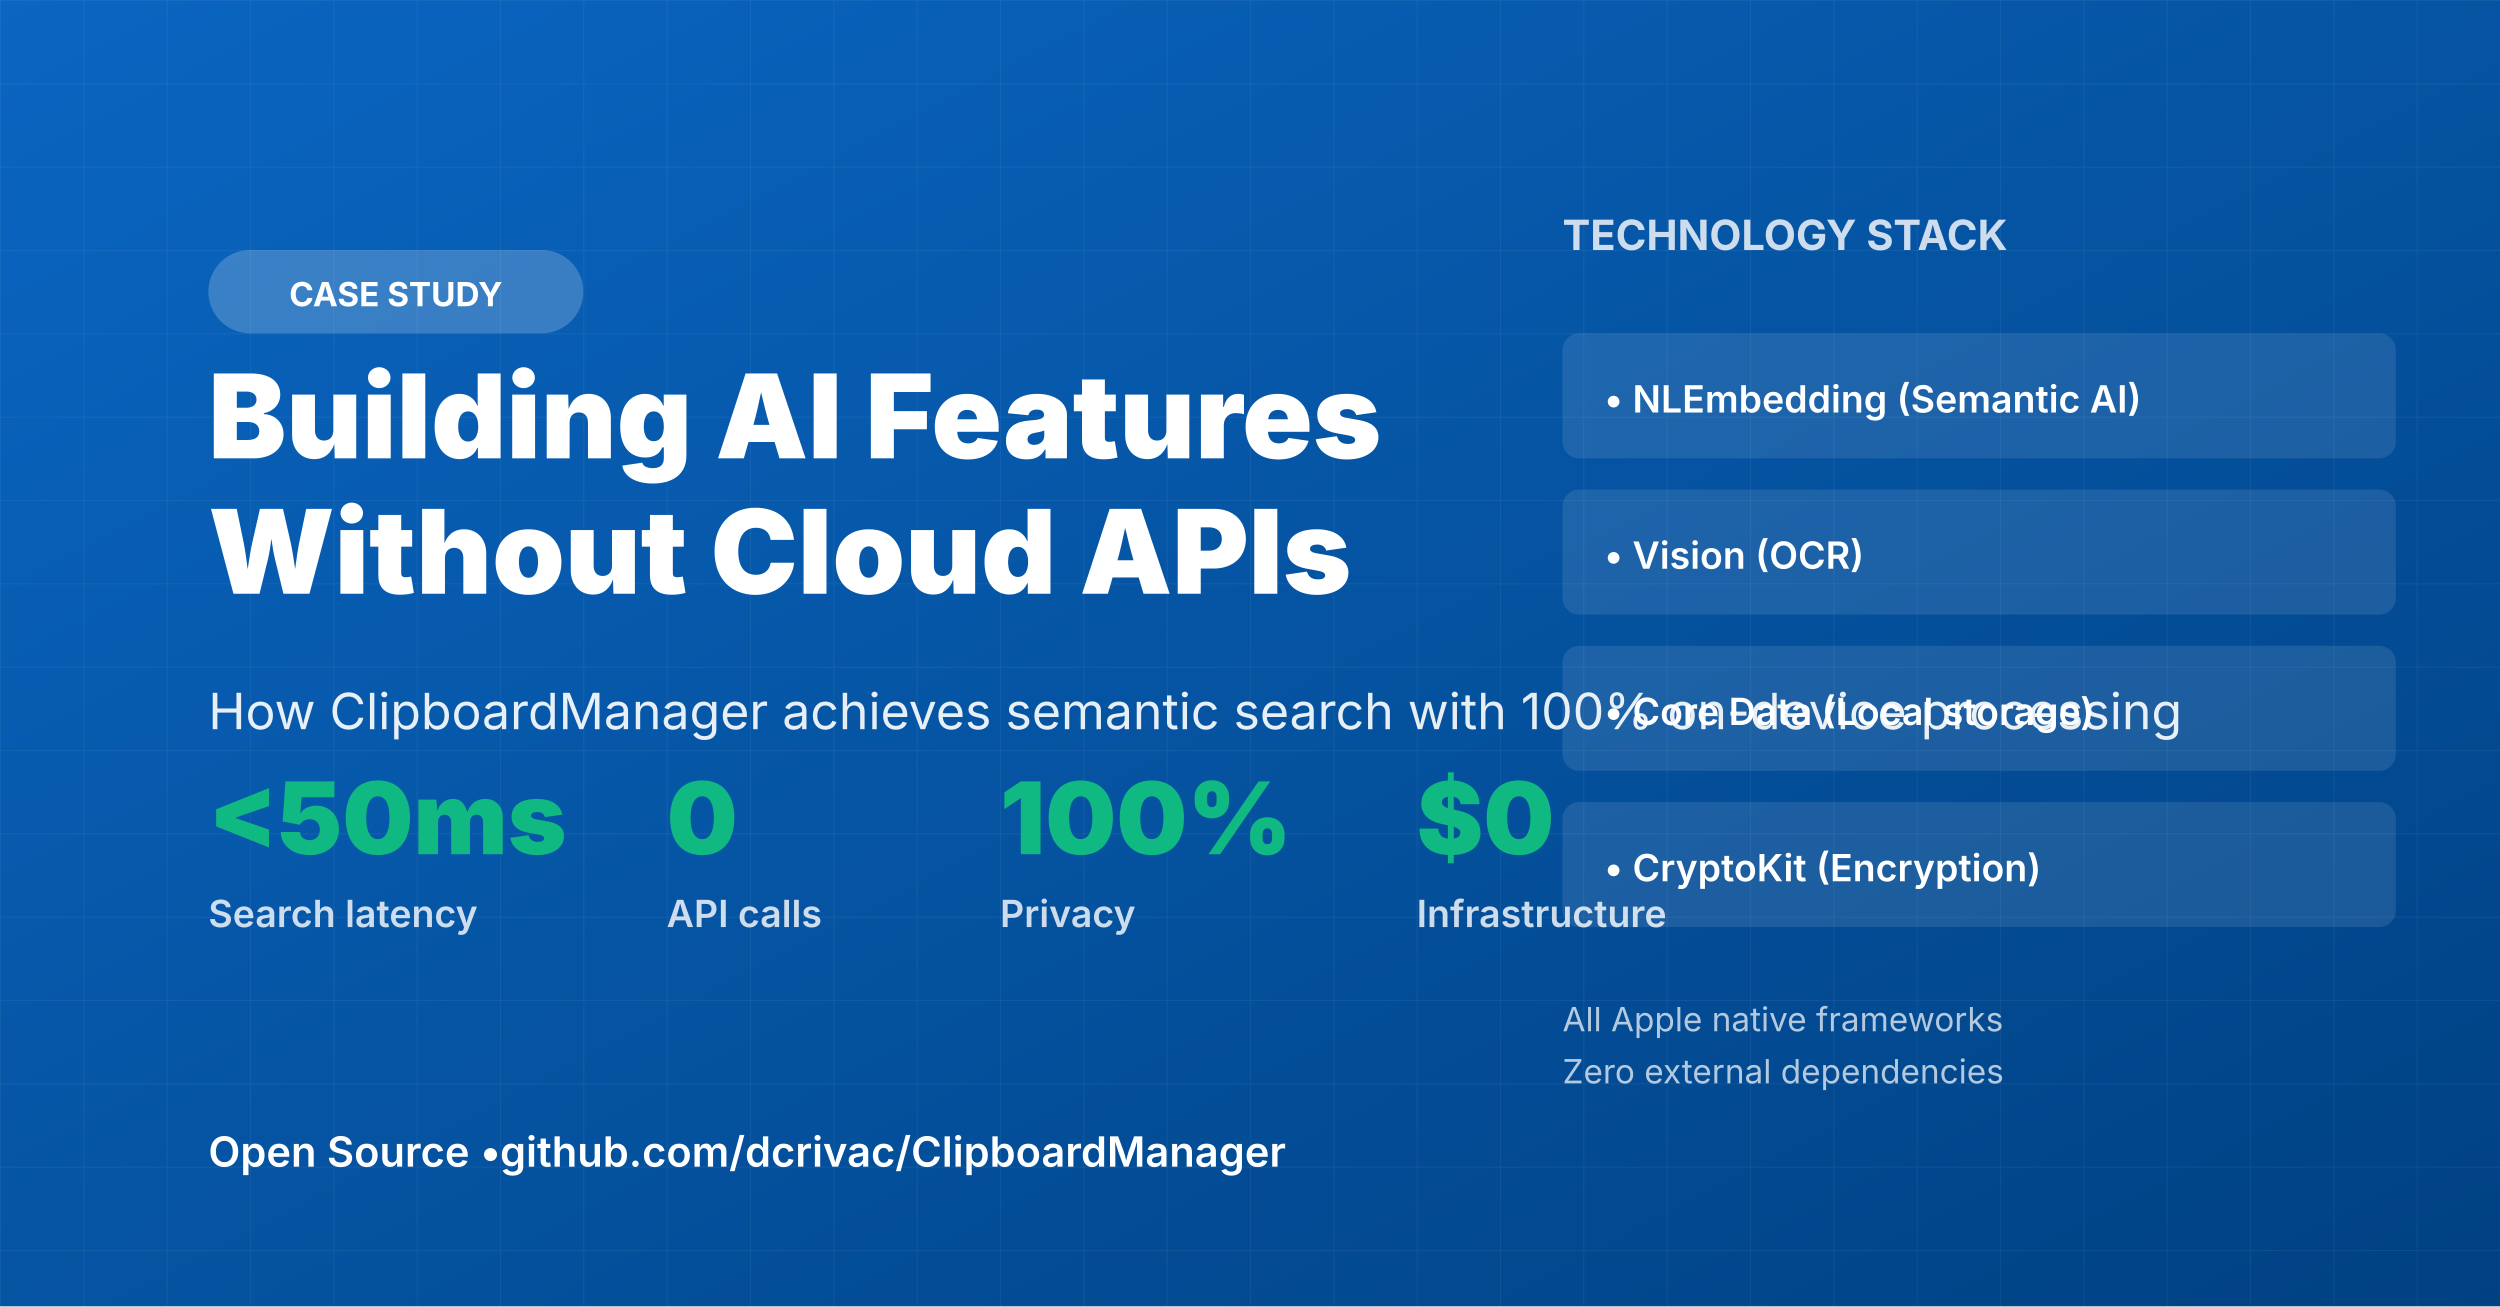
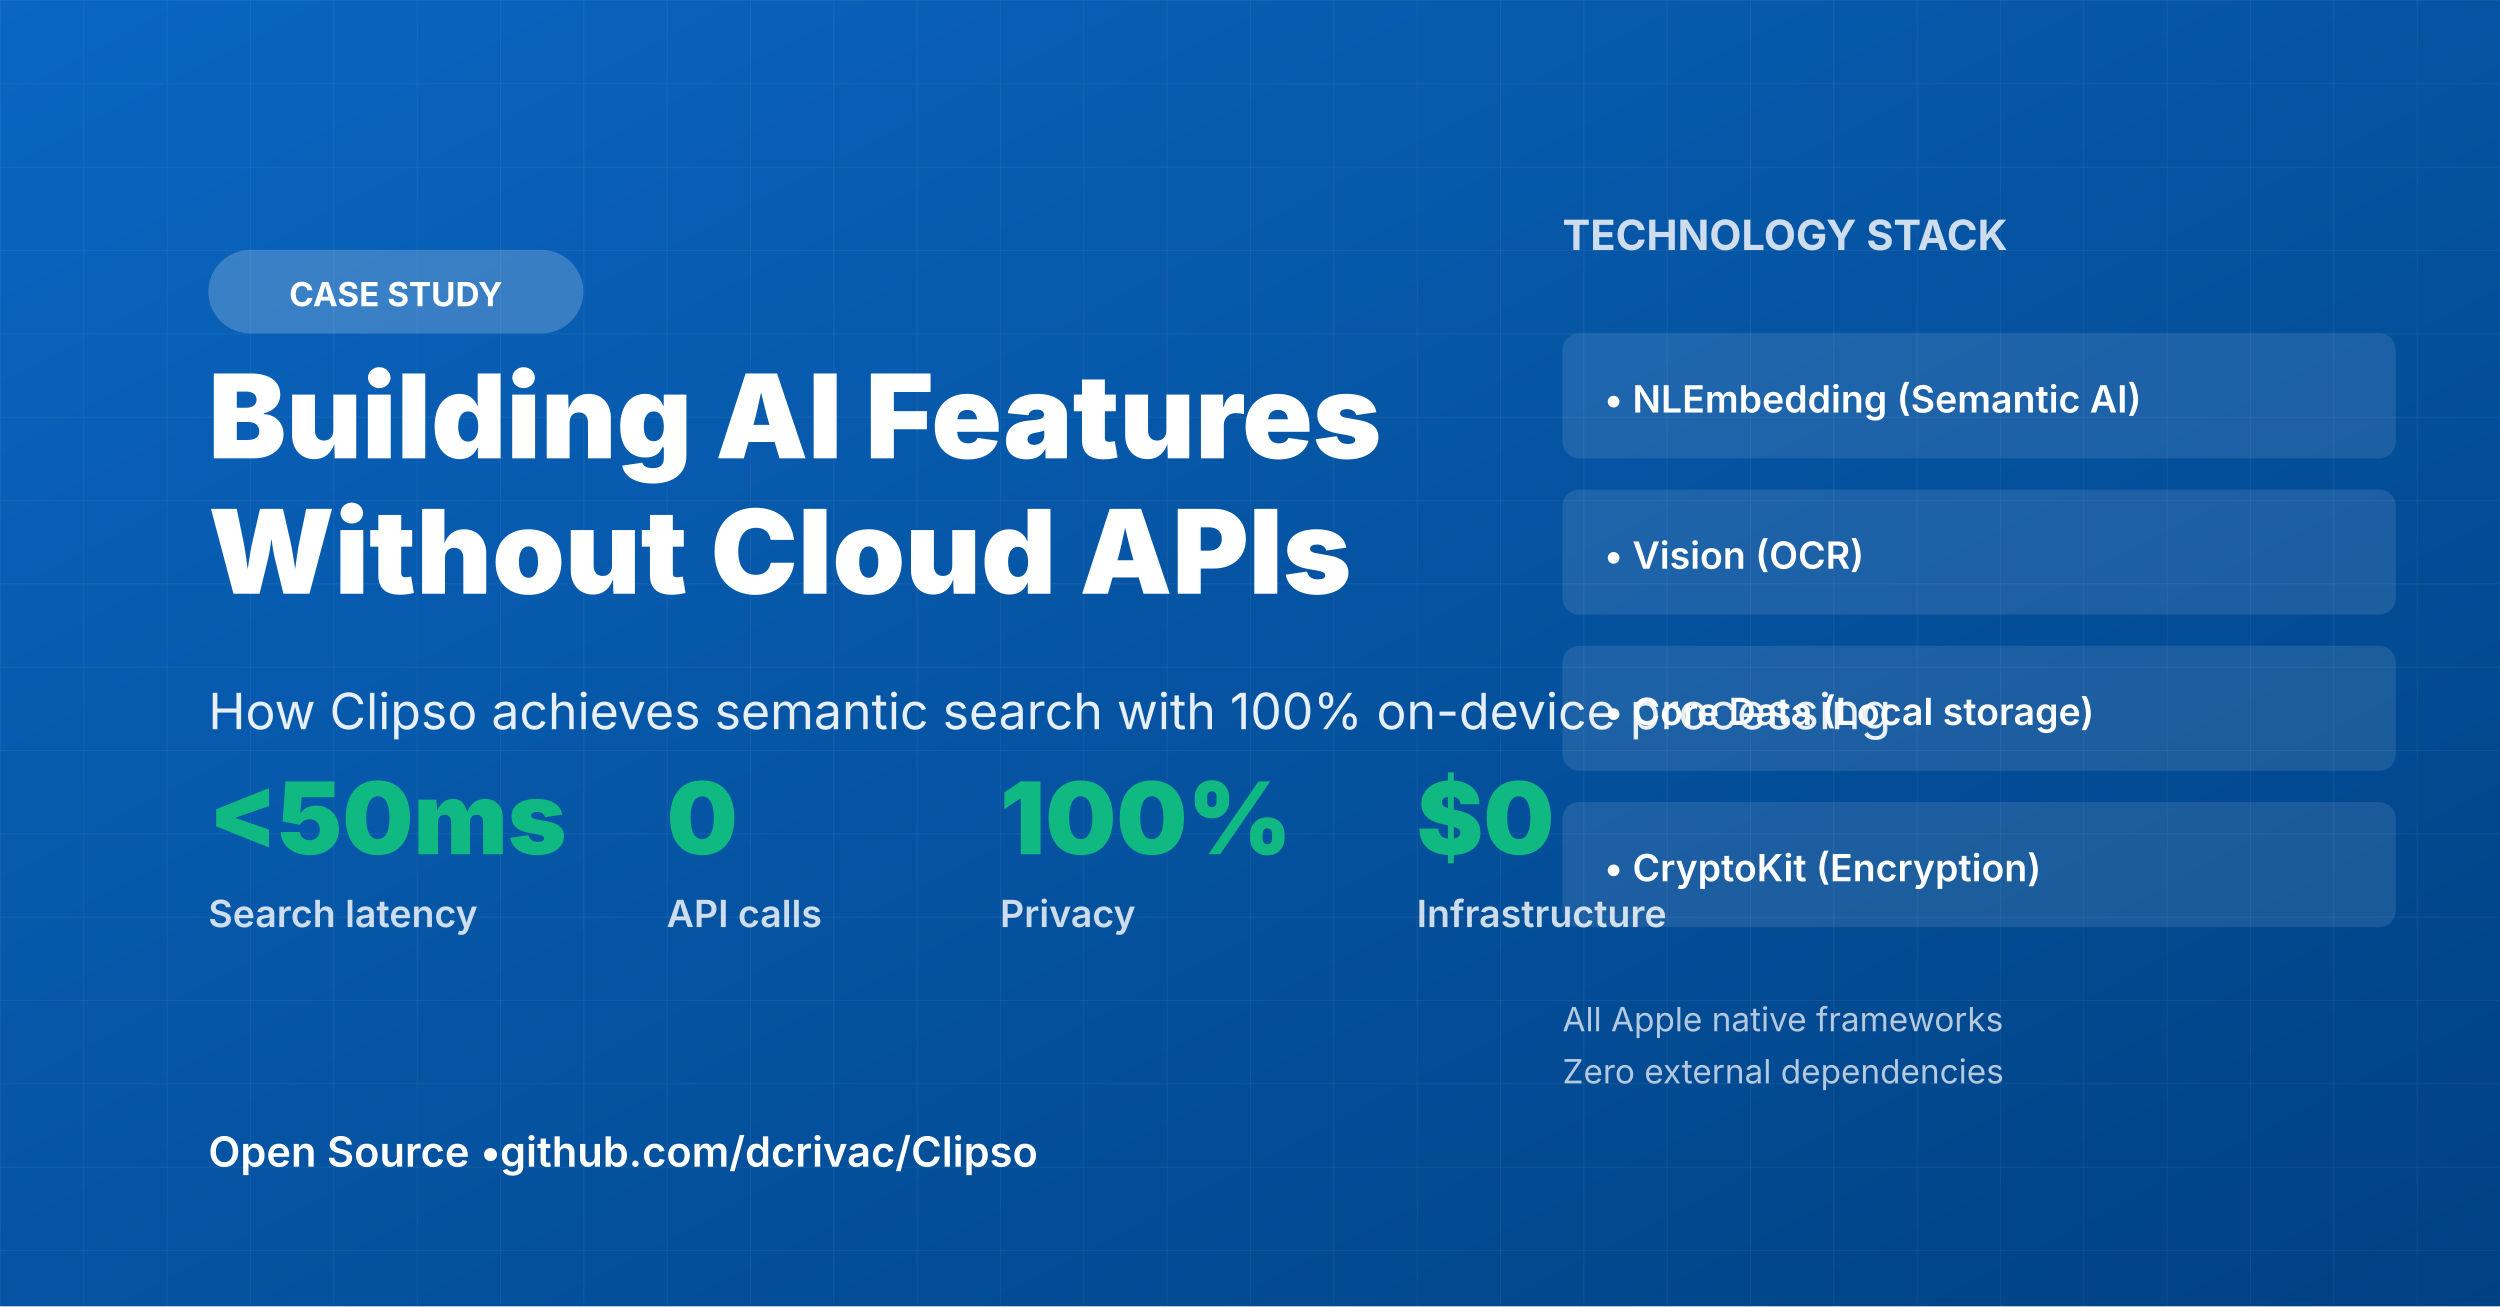
<svg xmlns="http://www.w3.org/2000/svg" width="1200" height="627" viewBox="0 0 1200 627" fill="none">
  <defs>
    <linearGradient id="linkedinBg" x1="0%" y1="0%" x2="100%" y2="100%">
      <stop offset="0%" style="stop-color:#0A66C2" />
      <stop offset="100%" style="stop-color:#004182" />
    </linearGradient>
  </defs>
  <rect width="1200" height="627" fill="url(#linkedinBg)" />
  <pattern id="linkedinGrid" width="40" height="40" patternUnits="userSpaceOnUse">
    <path d="M 40 0 L 0 0 0 40" fill="none" stroke="white" stroke-width="0.5" opacity="0.1" />
  </pattern>
  <rect width="1200" height="627" fill="url(#linkedinGrid)" />
  <g transform="translate(100, 120)">
    <rect x="0" y="0" width="180" height="40" rx="20" fill="rgba(255,255,255,0.2)" />
    <text x="90" y="27" font-family="-apple-system, sans-serif" font-size="16" font-weight="700" fill="white" text-anchor="middle">
      CASE STUDY
    </text>
    <text x="0" y="100" font-family="-apple-system, sans-serif" font-size="56" font-weight="900" fill="white">
      Building AI Features
    </text>
    <text x="0" y="165" font-family="-apple-system, sans-serif" font-size="56" font-weight="900" fill="white">
      Without Cloud APIs
    </text>
    <text x="0" y="230" font-family="-apple-system, sans-serif" font-size="24" fill="white" opacity="0.9">
-       How ClipboardManager achieves semantic search with 100% on-device processing
+       How Clipso achieves semantic search with 100% on-device processing
    </text>
    <g transform="translate(0, 290)">
      <g>
        <text x="0" y="0" font-family="-apple-system, sans-serif" font-size="48" font-weight="900" fill="#10B981">
          &lt;50ms
        </text>
        <text x="0" y="35" font-family="-apple-system, sans-serif" font-size="18" font-weight="600" fill="white" opacity="0.8">
          Search latency
        </text>
      </g>
      <g transform="translate(220, 0)">
        <text x="0" y="0" font-family="-apple-system, sans-serif" font-size="48" font-weight="900" fill="#10B981">
          0
        </text>
        <text x="0" y="35" font-family="-apple-system, sans-serif" font-size="18" font-weight="600" fill="white" opacity="0.8">
          API calls
        </text>
      </g>
      <g transform="translate(380, 0)">
        <text x="0" y="0" font-family="-apple-system, sans-serif" font-size="48" font-weight="900" fill="#10B981">
          100%
        </text>
        <text x="0" y="35" font-family="-apple-system, sans-serif" font-size="18" font-weight="600" fill="white" opacity="0.8">
          Privacy
        </text>
      </g>
      <g transform="translate(580, 0)">
        <text x="0" y="0" font-family="-apple-system, sans-serif" font-size="48" font-weight="900" fill="#10B981">
          $0
        </text>
        <text x="0" y="35" font-family="-apple-system, sans-serif" font-size="18" font-weight="600" fill="white" opacity="0.8">
          Infrastructure
        </text>
      </g>
    </g>
  </g>
  <g transform="translate(750, 120)">
    <text x="0" y="0" font-family="-apple-system, sans-serif" font-size="20" font-weight="700" fill="white" opacity="0.8">
      TECHNOLOGY STACK
    </text>
    <g transform="translate(0, 40)">
      <rect width="400" height="60" rx="8" fill="rgba(255,255,255,0.1)" />
      <text x="20" y="38" font-family="-apple-system, sans-serif" font-size="18" font-weight="600" fill="white">
        • NLEmbedding (Semantic AI)
      </text>
    </g>
    <g transform="translate(0, 115)">
      <rect width="400" height="60" rx="8" fill="rgba(255,255,255,0.1)" />
      <text x="20" y="38" font-family="-apple-system, sans-serif" font-size="18" font-weight="600" fill="white">
        • Vision (OCR)
      </text>
    </g>
    <g transform="translate(0, 190)">
      <rect width="400" height="60" rx="8" fill="rgba(255,255,255,0.1)" />
      <text x="20" y="38" font-family="-apple-system, sans-serif" font-size="18" font-weight="600" fill="white">
        • Core Data (Local storage)
      </text>
    </g>
    <g transform="translate(0, 265)">
      <rect width="400" height="60" rx="8" fill="rgba(255,255,255,0.1)" />
      <text x="20" y="38" font-family="-apple-system, sans-serif" font-size="18" font-weight="600" fill="white">
        • CryptoKit (Encryption)
      </text>
    </g>
    <text x="0" y="375" font-family="-apple-system, sans-serif" font-size="16" fill="white" opacity="0.7">
      All Apple native frameworks
    </text>
    <text x="0" y="400" font-family="-apple-system, sans-serif" font-size="16" fill="white" opacity="0.7">
      Zero external dependencies
    </text>
  </g>
  <g transform="translate(100, 560)">
    <text x="0" y="0" font-family="-apple-system, sans-serif" font-size="20" font-weight="600" fill="white">
      Open Source •
    </text>
    <text x="140" y="0" font-family="-apple-system, sans-serif" font-size="20" font-weight="600" fill="white">
-       github.com/dcrivac/ClipboardManager
+       github.com/dcrivac/Clipso
    </text>
  </g>
</svg>
